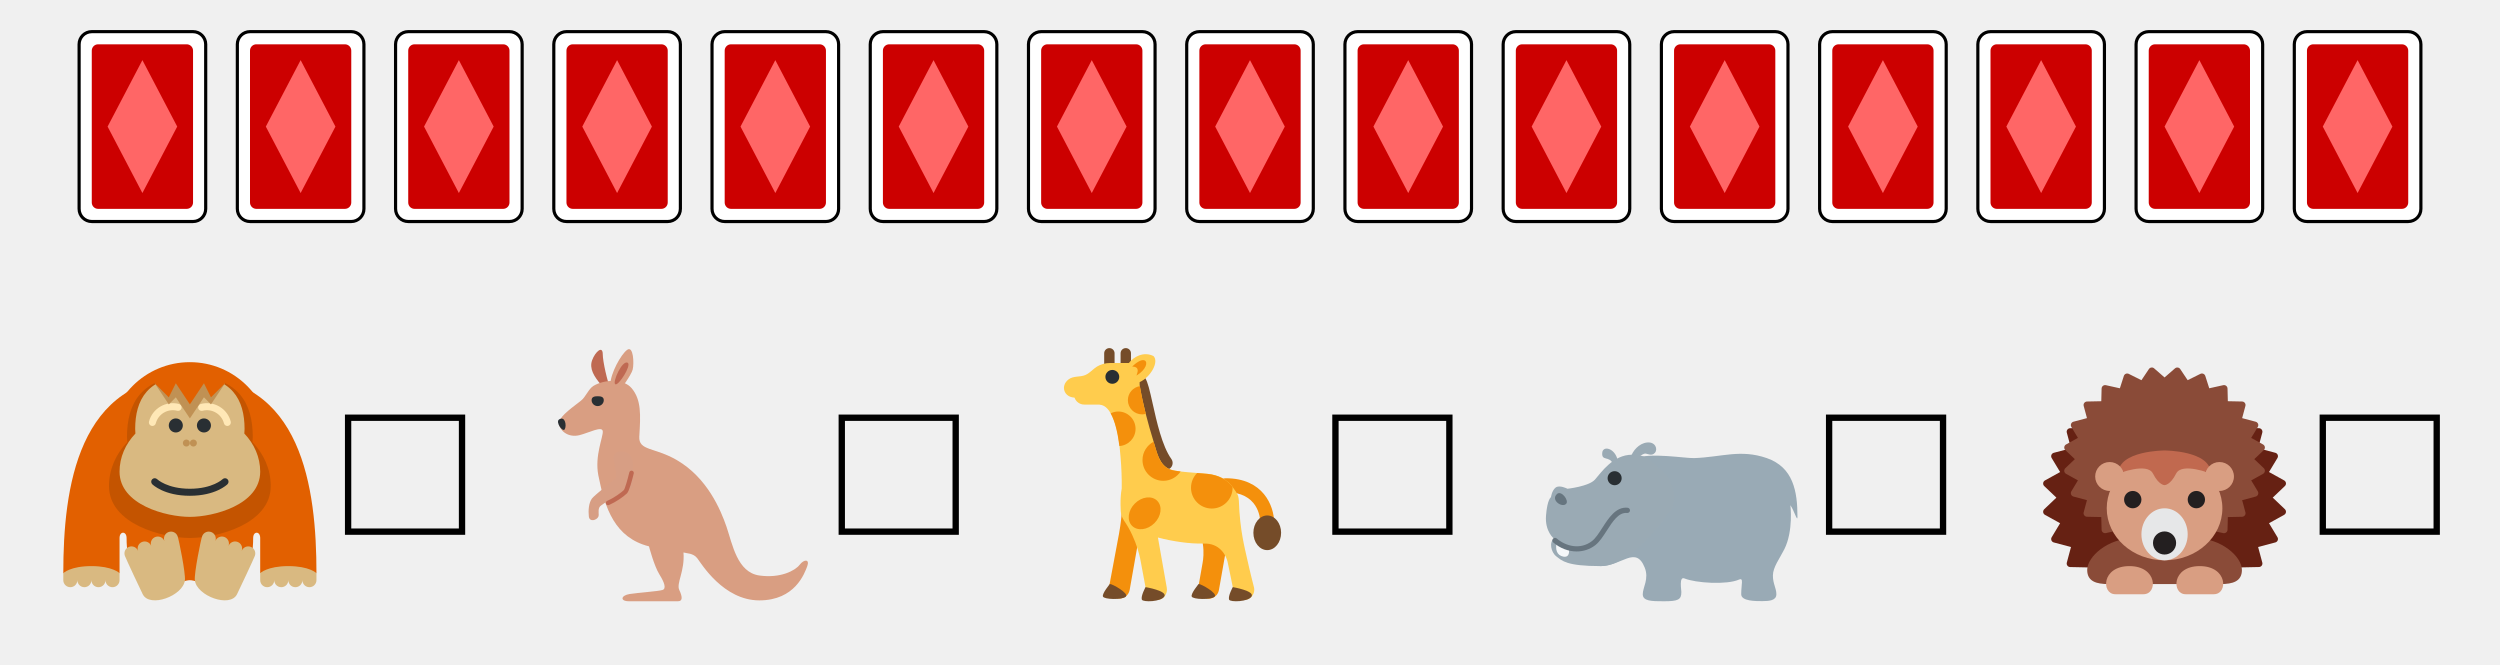
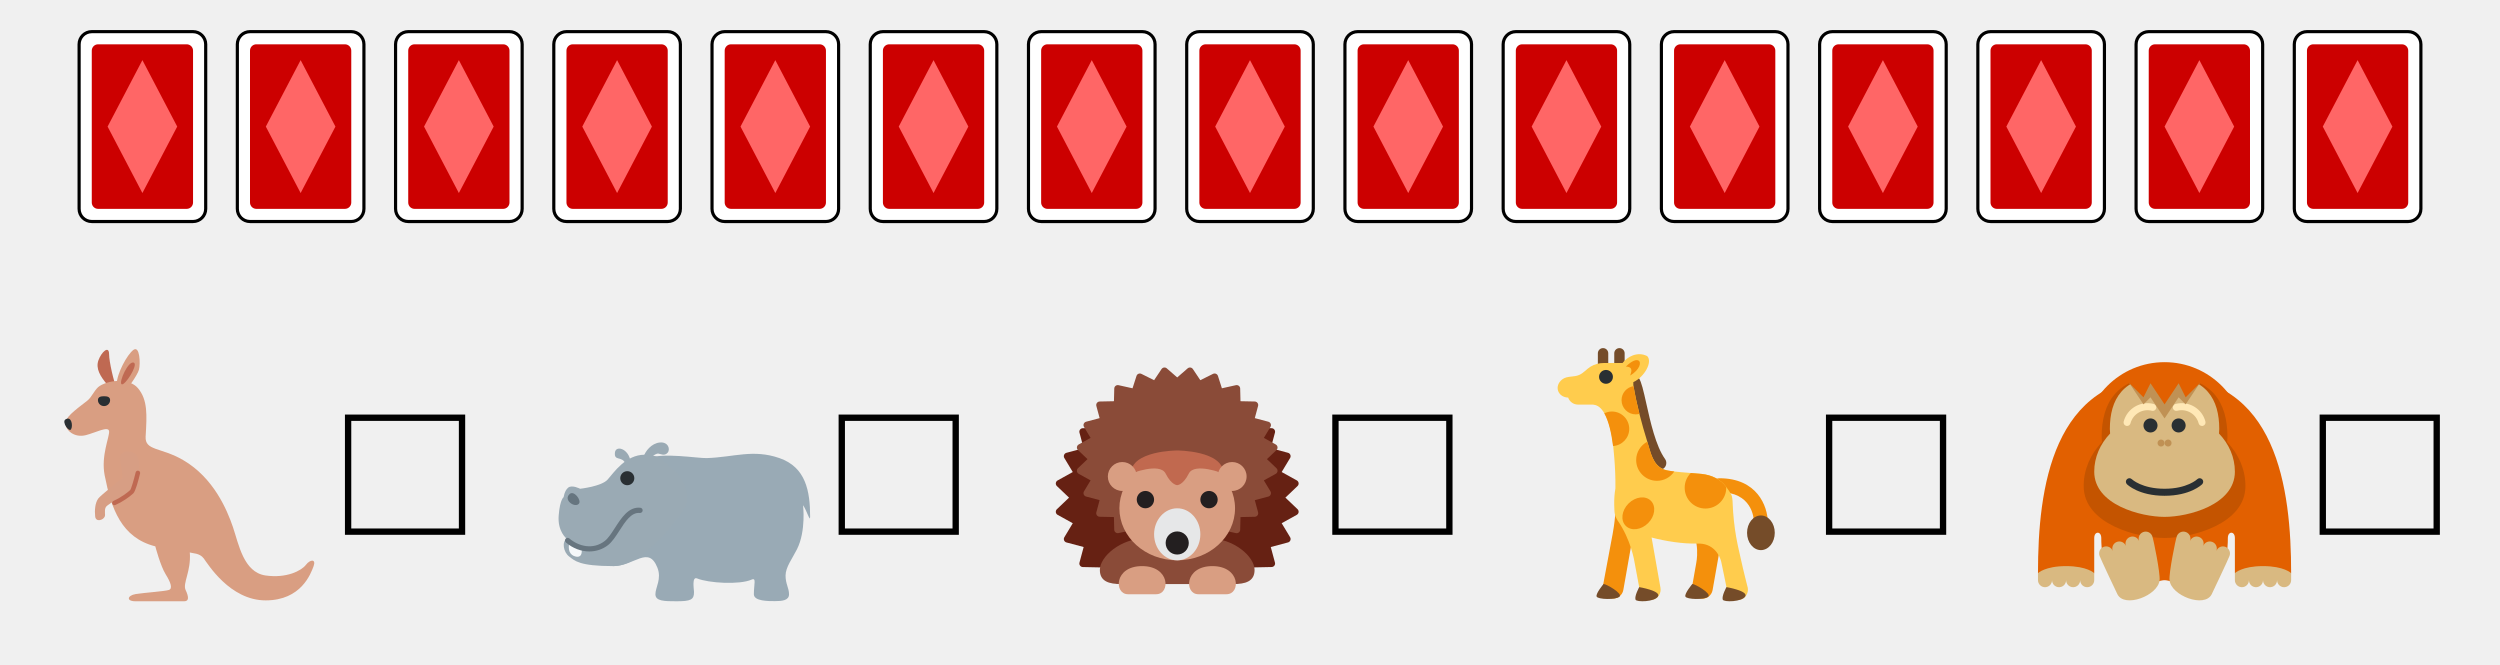
<svg xmlns="http://www.w3.org/2000/svg" width="790.0" height="210.0" viewBox="0 0 790.0 210.0">
  <defs>
</defs>
  <g>
    <g transform="translate(25.0, 10)">
      <rect x="0" y="0" width="40" height="60" rx="4" ry="4" fill="white" stroke="black" stroke-width="1" />
      <rect x="4" y="4" width="32" height="52" rx="2" ry="2" fill="#cc0000" stroke="none" />
      <path d="M20.0,9 L31,30.0 L20.0,51 L9,30.0 Z" fill="#ff6666" />
    </g>
    <g transform="translate(75.0, 10)">
      <rect x="0" y="0" width="40" height="60" rx="4" ry="4" fill="white" stroke="black" stroke-width="1" />
      <rect x="4" y="4" width="32" height="52" rx="2" ry="2" fill="#cc0000" stroke="none" />
      <path d="M20.0,9 L31,30.0 L20.0,51 L9,30.0 Z" fill="#ff6666" />
    </g>
    <g transform="translate(125.0, 10)">
      <rect x="0" y="0" width="40" height="60" rx="4" ry="4" fill="white" stroke="black" stroke-width="1" />
      <rect x="4" y="4" width="32" height="52" rx="2" ry="2" fill="#cc0000" stroke="none" />
      <path d="M20.0,9 L31,30.0 L20.0,51 L9,30.0 Z" fill="#ff6666" />
    </g>
    <g transform="translate(175.0, 10)">
      <rect x="0" y="0" width="40" height="60" rx="4" ry="4" fill="white" stroke="black" stroke-width="1" />
      <rect x="4" y="4" width="32" height="52" rx="2" ry="2" fill="#cc0000" stroke="none" />
      <path d="M20.0,9 L31,30.0 L20.0,51 L9,30.0 Z" fill="#ff6666" />
    </g>
    <g transform="translate(225.0, 10)">
      <rect x="0" y="0" width="40" height="60" rx="4" ry="4" fill="white" stroke="black" stroke-width="1" />
      <rect x="4" y="4" width="32" height="52" rx="2" ry="2" fill="#cc0000" stroke="none" />
      <path d="M20.0,9 L31,30.0 L20.0,51 L9,30.0 Z" fill="#ff6666" />
    </g>
    <g transform="translate(275.0, 10)">
      <rect x="0" y="0" width="40" height="60" rx="4" ry="4" fill="white" stroke="black" stroke-width="1" />
      <rect x="4" y="4" width="32" height="52" rx="2" ry="2" fill="#cc0000" stroke="none" />
      <path d="M20.0,9 L31,30.0 L20.0,51 L9,30.0 Z" fill="#ff6666" />
    </g>
    <g transform="translate(325.0, 10)">
      <rect x="0" y="0" width="40" height="60" rx="4" ry="4" fill="white" stroke="black" stroke-width="1" />
      <rect x="4" y="4" width="32" height="52" rx="2" ry="2" fill="#cc0000" stroke="none" />
      <path d="M20.0,9 L31,30.0 L20.0,51 L9,30.0 Z" fill="#ff6666" />
    </g>
    <g transform="translate(375.0, 10)">
      <rect x="0" y="0" width="40" height="60" rx="4" ry="4" fill="white" stroke="black" stroke-width="1" />
      <rect x="4" y="4" width="32" height="52" rx="2" ry="2" fill="#cc0000" stroke="none" />
      <path d="M20.0,9 L31,30.0 L20.0,51 L9,30.0 Z" fill="#ff6666" />
    </g>
    <g transform="translate(425.0, 10)">
      <rect x="0" y="0" width="40" height="60" rx="4" ry="4" fill="white" stroke="black" stroke-width="1" />
      <rect x="4" y="4" width="32" height="52" rx="2" ry="2" fill="#cc0000" stroke="none" />
      <path d="M20.0,9 L31,30.0 L20.0,51 L9,30.0 Z" fill="#ff6666" />
    </g>
    <g transform="translate(475.0, 10)">
      <rect x="0" y="0" width="40" height="60" rx="4" ry="4" fill="white" stroke="black" stroke-width="1" />
      <rect x="4" y="4" width="32" height="52" rx="2" ry="2" fill="#cc0000" stroke="none" />
      <path d="M20.0,9 L31,30.0 L20.0,51 L9,30.0 Z" fill="#ff6666" />
    </g>
    <g transform="translate(525.0, 10)">
      <rect x="0" y="0" width="40" height="60" rx="4" ry="4" fill="white" stroke="black" stroke-width="1" />
      <rect x="4" y="4" width="32" height="52" rx="2" ry="2" fill="#cc0000" stroke="none" />
      <path d="M20.0,9 L31,30.0 L20.0,51 L9,30.0 Z" fill="#ff6666" />
    </g>
    <g transform="translate(575.0, 10)">
      <rect x="0" y="0" width="40" height="60" rx="4" ry="4" fill="white" stroke="black" stroke-width="1" />
      <rect x="4" y="4" width="32" height="52" rx="2" ry="2" fill="#cc0000" stroke="none" />
      <path d="M20.0,9 L31,30.0 L20.0,51 L9,30.0 Z" fill="#ff6666" />
    </g>
    <g transform="translate(625.0, 10)">
      <rect x="0" y="0" width="40" height="60" rx="4" ry="4" fill="white" stroke="black" stroke-width="1" />
      <rect x="4" y="4" width="32" height="52" rx="2" ry="2" fill="#cc0000" stroke="none" />
      <path d="M20.0,9 L31,30.0 L20.0,51 L9,30.0 Z" fill="#ff6666" />
    </g>
    <g transform="translate(675.0, 10)">
      <rect x="0" y="0" width="40" height="60" rx="4" ry="4" fill="white" stroke="black" stroke-width="1" />
      <rect x="4" y="4" width="32" height="52" rx="2" ry="2" fill="#cc0000" stroke="none" />
      <path d="M20.0,9 L31,30.0 L20.0,51 L9,30.0 Z" fill="#ff6666" />
    </g>
    <g transform="translate(725.0, 10)">
      <rect x="0" y="0" width="40" height="60" rx="4" ry="4" fill="white" stroke="black" stroke-width="1" />
      <rect x="4" y="4" width="32" height="52" rx="2" ry="2" fill="#cc0000" stroke="none" />
      <path d="M20.0,9 L31,30.0 L20.0,51 L9,30.0 Z" fill="#ff6666" />
    </g>
    <g transform="translate(10.0, 100)">
      <g>
        <svg x="10.0" y="10.0" width="80" height="80" viewBox="0 0 36 36">
+           <path fill="#BF6952" d="M6.513.886c0 .984.649 3.926 1.153 5.047s-.505.35-1.442-.771-1.657-2.244-1.225-3.435S6.513-.446 6.513.886z" />
+           <path fill="#D99E82" d="M.314 10.699c-.004.961 1.22 2.097 2.883 1.682 1.333-.332 3.234-1.359 3.316-.561.082.798-1.179 3.471-.629 6.276.93 4.74 2.379 8.873 7.201 10.095 0 0 .723 2.775 1.479 3.986.694 1.111 1.029 2.022.45 2.215-.579.193-3.472.386-4.694.579C9.099 35.164 8.906 36 10.256 36H17.2c.707 0 .643-.643.193-1.607s.805-2.643.598-5.332c.414.14 1.395.067 1.974.838.579.772 3.729 5.976 8.809 5.976s6.43-3.826 6.815-4.855c.386-1.029-.45-1.029-1.093-.193s-2.761 1.931-5.722 1.508c-3.151-.45-3.822-4.465-4.658-6.909-.836-2.443-2.74-6.968-7.044-9.487-3.177-1.859-5.483-1.31-5.363-3.356.178-3.033.325-5.21-1.099-6.892-1.15-1.357-3.851-1.264-5.418-.319-.697.42-1.117 1.595-1.778 2.103C1.428 8.998.317 9.848.314 10.699z" />
+           <path fill="#D79E84" d="M6.042 22.625c-.259.531-.006 1.019-.158 1.355-.225.497-1.254.804-1.35-.032-.097-.836-.021-1.948.45-2.572.322-.427 3.279-2.797 3.408-2.893.129-.096-.354-2.893-.354-2.893s.096-1.125 1.447-.868c1.35.257 1.318 1.415 1.318 2.636s.225 2.443-.386 2.733-4.117 2.003-4.375 2.534z" />
+           <path fill="#292F33" d="M6.657 7.405c0 .465-.387.841-.865.841s-.865-.377-.865-.841.387-.561.865-.561.865.096.865.561z" />
+           <path fill="#D99E82" d="M9.973.255c.912-.665 1.009 1.963.793 2.804S8.891 6.073 8.891 6.073s-1.297.631-1.297-.911S9.108.886 9.973.255z" />
+           <path fill="#BF6952" d="M10.062 2.09c.58.346-1.307 3.303-1.766 3.055-.459-.247.988-3.519 1.766-3.055z" />
+           <path fill="#292F33" d="M.314 10.139c.869-.528 1.081.911.793 1.402-.289.49-1.37-1.052-.793-1.402z" />
+           <path fill="#BF6952" d="M7.274 22.34c-.125 0-.244-.073-.297-.195-.071-.164.004-.354.168-.426 1.066-.464 1.99-1.182 2.367-1.533.15-.182.523-1.447.777-2.511.042-.174.219-.278.39-.24.174.042.281.216.24.39-.223.931-.645 2.536-.966 2.835-.546.508-1.546 1.216-2.55 1.652-.042.019-.086.028-.129.028z" />
+         </svg>
+         <rect x="100.0" y="32.0" width="36.0" height="36.0" fill="none" stroke="black" stroke-width="2" />
+       </g>
+     </g>
+     <g transform="translate(166.0, 100)">
+       <g>
+         <svg x="10.0" y="10.0" width="80" height="80" viewBox="0 0 36 36">
+           <path fill="#99AAB5" d="M13 15.689c1.945-.886 7.032-.006 8.304-.048 3.861-.127 6.58-1.305 10.332 0C35.388 16.946 36 20.327 36 24c0 .816-.465-.9-1.008-1.662 0 0 .451 3.643-.854 6.253-.664 1.328-1.631 2.557-1.631 3.753-.001 1.197.493 1.78.493 2.656 0 .892-1 .98-2 .98-.926 0-3 .02-3-.98 0-1.423.385-2.394-.312-2.083-1.729.771-6.146.5-7.771-.167-.766-.314-.43 1.598-.428 1.932C19.499 35.795 19 36 17 36c-1.741 0-3-.012-3-1s.919-2.179.281-3.781C13 28 11 31 7.999 31 5.031 31 13 15.689 13 15.689z" />
+           <path fill="#9AAAB4" d="M3.29 20s3.045-.326 3.915-1.305c.87-.979 2.556-3.535 5.275-3.535s3.045 1.577 4.024 2.066c.978.49 2.91 3.653 1.496 5.774s-6 8-10 8c-4.84 0-5.485-.764-6.281-1.375-.792-.607-1.051-2.042-.344-2.531 0 0-1.312-1-1.131-3.287.185-2.331.707-2.61.707-2.61s.109-.924.653-1.359C2.148 19.402 3.29 20 3.29 20z" />
+           <path fill="#F5F8FA" d="M2.691 29.65c.629.132.992-.253.777-1.4-.657.047-1.663-.816-1.663-.816-.327 1.268.012 2.032.886 2.216z" />
+           <path fill="#67757F" d="M4.601 28.918c-1.148 0-2.333-.432-3.327-1.279-.157-.135-.176-.371-.042-.528.135-.157.372-.177.529-.042 1.306 1.115 3.371 1.657 5.039.354.497-.388.958-1.104 1.446-1.861.912-1.416 1.945-3.033 3.602-2.862.207.02.357.203.337.409-.02.205-.205.353-.409.337-1.212-.127-2.066 1.226-2.9 2.522-.523.812-1.017 1.58-1.614 2.047-.774.604-1.705.903-2.661.903z" />
+           <path fill="#66757F" d="M1.813 20.74c.611-.543 1.694.891 1.318 1.374-.535.687-2.308-.494-1.318-1.374z" />
+           <circle fill="#292F33" cx="10" cy="18.5" r="1" />
+           <path fill="#9AAAB4" d="M8.238 14.889c.095-1.09 1.794-.653 2.175.979s-.42 1.168-.653.598c-.489-1.197-1.631-.327-1.522-1.577zm4.062.598c.258-.84 1.142-1.958 2.338-2.066 1.196-.109 1.523.979 1.088 1.468-.435.489-.979.163-1.305.109s-1.088.489-1.414.979c-.326.489-.924.217-.707-.49z" />
+         </svg>
+         <rect x="100.0" y="32.0" width="36.0" height="36.0" fill="none" stroke="black" stroke-width="2" />
+       </g>
+     </g>
+     <g transform="translate(322.0, 100)">
+       <g>
+         <svg x="10.0" y="10.0" width="80" height="80" viewBox="0 0 36 36">
+           <path fill="#6D6E71" d="M28.688 20.312C28.688 26.217 23.904 31 18 31c-5.903 0-10.688-4.783-10.688-10.688 0-5.903 4.786-10.689 10.688-10.689 5.904.001 10.688 4.786 10.688 10.689z" />
+           <path fill="#662113" d="M26 33.5H10c-1.665 0-2.479-1.339-2.763-2.31l-2.664-.056c-.153-.003-.297-.077-.389-.2-.092-.122-.123-.281-.083-.43l.594-2.216-2.446-.651c-.152-.041-.276-.15-.335-.296s-.046-.311.035-.445l1.199-1.993-2.156-1.192c-.139-.077-.233-.216-.254-.374-.02-.157.036-.315.151-.426l1.729-1.647-1.729-1.646c-.115-.11-.171-.268-.151-.426.021-.158.115-.297.254-.374l2.156-1.194-1.2-1.994c-.081-.135-.094-.3-.035-.445.059-.146.183-.255.335-.296l2.446-.65-.594-2.218c-.04-.148-.009-.307.083-.43s.236-.196.39-.2l2.575-.053.058-2.302c.004-.149.074-.289.192-.381.118-.092.271-.127.416-.094l2.521.561.717-2.234c.045-.139.148-.251.282-.308.136-.056.288-.051.417.014l2.284 1.139 1.341-2.009c.08-.119.208-.199.35-.218.145-.019.287.024.394.119L18 7.258l1.88-1.636c.109-.094.251-.137.395-.118.143.019.269.099.35.218l1.34 2.009 2.286-1.139c.13-.065.283-.069.417-.014.135.057.237.169.282.308l.716 2.234 2.521-.561c.146-.032.298.002.416.094s.188.232.192.381l.058 2.302 2.574.053c.153.003.297.077.389.2.093.123.123.282.083.43l-.595 2.217 2.449.65c.152.04.276.15.336.296.059.146.046.311-.035.445l-1.201 1.994 2.155 1.194c.14.077.233.216.254.374s-.036.316-.151.426l-1.729 1.646 1.729 1.647c.115.11.172.269.151.426-.021.158-.114.297-.254.374L32.854 24.9l1.2 1.993c.081.135.094.3.035.445-.06.146-.184.255-.335.296l-2.45.651.595 2.216c.04.148.01.307-.082.43-.093.123-.236.197-.39.2l-2.663.056c-.285.974-1.099 2.313-2.764 2.313z" />
+           <path fill="#8A4B38" d="M16.188 28.824c-.022 0-.044-.001-.066-.004-.143-.019-.27-.099-.35-.219l-1.058-1.585-1.805.899c-.131.064-.283.07-.418.014-.134-.057-.237-.169-.282-.309l-.564-1.757-1.99.442c-.148.031-.299-.003-.417-.095s-.188-.231-.192-.381l-.045-1.804-2.029-.043c-.153-.003-.297-.077-.389-.2-.092-.122-.123-.281-.083-.43l.464-1.732-1.92-.51c-.152-.041-.276-.15-.335-.296s-.046-.311.035-.445l.937-1.557-1.688-.934c-.14-.077-.234-.216-.254-.374-.02-.158.036-.316.151-.426l1.352-1.289-1.352-1.287c-.115-.11-.171-.268-.151-.426.021-.158.115-.297.254-.374l1.689-.935-.937-1.558c-.081-.135-.094-.3-.035-.445.059-.146.183-.255.335-.296l1.922-.511-.466-1.732c-.04-.148-.009-.307.083-.43s.236-.196.39-.2l2.029-.042.045-1.805c.004-.149.074-.289.192-.381.117-.092.27-.127.416-.094l1.99.442.564-1.756c.045-.139.148-.251.282-.308.136-.055.287-.051.418.014l1.805.899 1.058-1.584c.08-.119.207-.199.35-.218.144-.021.287.024.395.119L18 4.172l1.484-1.291c.109-.095.253-.138.395-.119.143.019.269.099.35.218l1.057 1.583 1.807-.9c.13-.064.283-.069.417-.013.135.057.237.169.282.308l.562 1.756 1.991-.442c.146-.033.3.002.416.094.118.092.188.232.192.382l.045 1.804 2.028.042c.153.003.297.077.389.2.093.123.123.282.083.43l-.465 1.734 1.924.511c.152.041.276.15.336.296.059.146.046.311-.035.445l-.938 1.558 1.689.935c.14.077.233.216.254.374.021.158-.036.316-.151.426l-1.353 1.287 1.353 1.289c.115.11.172.268.151.426-.021.158-.115.296-.254.374l-1.688.934.938 1.557c.081.135.094.3.035.445-.06.145-.184.255-.335.296l-1.925.512.465 1.732c.04.148.01.307-.082.43-.093.123-.236.197-.39.2l-2.028.043-.045 1.804c-.004.149-.074.289-.192.381-.117.092-.271.126-.416.095l-1.991-.442-.562 1.757c-.045.139-.147.252-.282.309-.134.058-.284.053-.417-.014l-1.806-.899-1.058 1.585c-.08.12-.207.199-.35.219-.142.018-.286-.024-.395-.119L18 27.407l-1.483 1.294c-.092.08-.209.123-.329.123z" />
+           <path fill="#8A4B38" d="M13.5 27.052h9c3.521 0 6.5 2.575 6.5 4.5 0 1.65-1.35 2-3 2H10c-1.65 0-3-.35-3-2 0-1.925 2.99-4.5 6.5-4.5z" />
+           <path fill="#D99E82" d="M26.222 22.779c0 4.088-3.68 7.398-8.222 7.398s-8.222-3.31-8.222-7.398c0-4.087 3.68-7.4 8.222-7.4s8.222 3.313 8.222 7.4z" />
+           <path fill="#E6E7E8" d="M21.289 26.479c0 2.043-1.473 3.699-3.289 3.699s-3.289-1.656-3.289-3.699S16.183 22.78 18 22.78s3.289 1.655 3.289 3.699z" />
+           <path fill="#231F20" d="M19.645 27.711c0 .908-.736 1.645-1.645 1.645s-1.645-.736-1.645-1.645c0-.908.736-1.642 1.645-1.642s1.645.734 1.645 1.642zm-4.934-6.166c0 .682-.552 1.234-1.233 1.234s-1.233-.553-1.233-1.234c0-.68.552-1.232 1.233-1.232.681-.001 1.233.552 1.233 1.232zm9.044 0c0 .682-.552 1.234-1.232 1.234-.682 0-1.233-.553-1.233-1.234 0-.68.552-1.232 1.233-1.232.68-.001 1.232.552 1.232 1.232z" />
+           <path fill="#C1694F" d="M11.422 17.846s4.111-1.644 4.933 0C17.178 19.49 18 19.49 18 19.49v-4.934c0 .001-6.578.001-6.578 3.29zm13.155 0s-4.11-1.644-4.933 0C18.822 19.49 18 19.49 18 19.49v-4.934c0 .001 6.577.001 6.577 3.29z" />
+           <path fill="#D99E82" d="M12.245 18.256c0 1.136-.92 2.056-2.055 2.056-1.136 0-2.056-.92-2.056-2.056 0-1.135.92-2.055 2.056-2.055 1.135 0 2.055.92 2.055 2.055zm15.621 0c0 1.136-.92 2.056-2.056 2.056-1.135 0-2.056-.92-2.056-2.056 0-1.135.921-2.055 2.056-2.055 1.136 0 2.056.92 2.056 2.055zM11 35c-2 0-2-4 2-4s4.062 4 2 4h-4zm10 0c-2 0-2-4 2-4s4.062 4 2 4h-4z" />
+         </svg>
+         <rect x="100.0" y="32.0" width="36.0" height="36.0" fill="none" stroke="black" stroke-width="2" />
+       </g>
+     </g>
+     <g transform="translate(478.0, 100)">
+       <g>
+         <svg x="10.0" y="10.0" width="80" height="80" viewBox="0 0 36 36">
+           <path d="M22.217 35.615h-.002c-.804-.142-1.34-.908-1.198-1.712l.59-3.344s.68-3.165-1.076-5.449c1.259-1.171 5.024.085 5.024.085l-1.626 9.221c-.142.804-.908 1.34-1.712 1.199zm-12.692-.021h-.002c-.804-.142-1.34-.908-1.198-1.712l1.312-7.025s.503-2.419.503-4.439c1.142-.439 2.723 2.757 2.723 2.757l-1.626 9.221c-.143.803-.909 1.339-1.712 1.198zm21.277-9.823c-.537 0-.977-.431-.985-.969-.012-.723-.304-4.326-4.925-4.326-.545 0-.985-.441-.985-.985s.441-.985.985-.985c5.363 0 6.858 3.938 6.896 6.264.009.545-.425.993-.969 1.002l-.017-.001z" fill="#F4900C" />
+           <g fill="#754C29">
+             <path d="M15.226 17.252l-3.46-11.98 1.687-1.02c.369.61.628 1.722 1.054 3.633.569 2.558 1.349 6.06 2.657 7.876.318.442.218 1.058-.224 1.376-.175.126-1.714.115-1.714.115zM7.615 2.71V.739c0-.408.331-.739.739-.739s.739.331.739.739V2.71H7.615zm2.332 0V.739c0-.408.331-.739.739-.739s.739.331.739.739V2.71H9.947z" />
+             <ellipse cx="30.802" cy="26.263" rx="1.971" ry="2.464" />
+           </g>
+           <path fill="#FFCC4D" d="M28.935 34.094s-.647-2.515-.998-4.154c-.332-1.549-1.025-3.981-1.171-8.225-.01-.145-.039-.512-.138-.779-.122-.33-.567-.933-.766-1.203-.777-1.052-2.012-1.691-3.526-1.847-1.283-.132-2.573-.185-3.854-.339-.59-.071-1.1-.156-1.422-.272-1.636-.589-1.962-2.502-2.414-3.965-.8-2.59-1.508-5.225-1.961-7.9l-.036.009.036-.009-.027-.165V4.84c1.567-.714 2.79-2.888 1.971-3.706-1.416-.708-2.827.11-3.513.992-.02-.001-.039-.006-.059-.006H8.459c-.655 0-1.304.16-1.872.51-.584.359-.986.907-1.633 1.19-.786.344-1.721.093-2.417.64-1.189.933-.625 2.525.854 2.578.201.577.745.993 1.39.993h2.106c.055.011.108.021.173.029.604.071 1.088.525 1.477 1.215 1.047 1.856 1.244 4.244 1.415 6.324.119 1.448.177 2.906.158 4.36-.293 1.566-.12 3.377-.12 3.377.044.419.186.777.394 1.095l-.01.011c1.99 2.81 2.449 5.97 2.449 5.97l.784 4.193c.142.804.908 1.341 1.713 1.199.804-.142 1.341-.908 1.199-1.712l-1.262-7.159c1.977.534 4.609.932 6.449.852 0 .006-.003.014-.002.02 2.371-.146 3.26 1.73 3.454 2.576.194.846.868 4.228.868 4.228.142.804.909 1.341 1.712 1.199.802-.143 1.339-.91 1.197-1.714z" />
+           <path fill="#F4900C" d="M11.975 22.1c-.985.985-1.16 2.408-.391 3.178.77.77 2.193.595 3.178-.391s1.16-2.408.391-3.178c-.77-.77-2.193-.595-3.178.391zm1.088-6.185c0 1.633 1.324 2.956 2.956 2.956 1.029 0 1.933-.526 2.462-1.323-.59-.071-1.1-.156-1.422-.272-1.564-.563-1.872-2.237-2.253-3.441-.057-.179-.108-.349-.162-.523-.935.496-1.581 1.469-1.581 2.603zm-.986-4.434c0-1.361-1.103-2.464-2.464-2.464-.388 0-.75.098-1.077.257.635 1.126 1.015 2.885 1.242 4.653 1.282-.086 2.299-1.142 2.299-2.446zm-1.093-4.079c0 1.118.906 2.023 2.023 2.023.182 0 .355-.032.523-.077-.449-1.787-.709-3.122-.847-3.937-.961.156-1.699.985-1.699 1.991zm8.977 12.456c0 1.633 1.324 2.956 2.956 2.956 1.633 0 2.956-1.324 2.956-2.956 0-.043-.011-.082-.013-.124-.777-1.052-2.012-1.691-3.526-1.847-.457-.047-.972-.088-1.499-.128-.538.536-.874 1.277-.874 2.099zM11.598 2.613c.505-.483 1.317-1.089 1.778-.856.461.233.258 1.273-1.166 2.151.113-.439.551-1.215-.612-1.295z" />
+           <circle fill="#292F33" cx="8.772" cy="4.09" r=".985" />
+           <path d="M21.047 33.545s-1.142 1.351-.985 1.781 2.741.491 3.249.022-1.951-1.842-2.264-1.803zm-12.623 0s-1.142 1.351-.985 1.781c.156.43 2.741.491 3.249.022s-1.951-1.842-2.264-1.803zm4.547 2.22c.136.391 2.766.329 3.205-.461.439-.79-2.678-1.317-2.678-1.317s-.703 1.273-.527 1.778zm12.404 0c.136.391 2.766.329 3.205-.461.439-.79-2.678-1.317-2.678-1.317s-.703 1.273-.527 1.778z" fill="#754C29" />
+         </svg>
+         <rect x="100.0" y="32.0" width="36.0" height="36.0" fill="none" stroke="black" stroke-width="2" />
+       </g>
+     </g>
+     <g transform="translate(634.0, 100)">
+       <g>
+         <svg x="10.0" y="10.0" width="80" height="80" viewBox="0 0 36 36">
          <path fill="#E26000" d="M36 32c0-12-2-28-18-28S0 20 0 32h8v-5c0-1 1-1 1 0 0 7 4 6 4 6l2 2 1-1c0-.552 1.448-1 2-1s2 .448 2 1l1 1 2-2s4 1 4-6c0-1 1-1 1 0v5h8z" />
          <circle fill="#E26000" cx="18" cy="13.5" r="11.5" />
          <path fill="#D9B981" d="M32 31c-3 0-4 1-4 1v1c0 .552.448 1 1 1s1-.448 1-1c0 .552.448 1 1 1s1-.448 1-1c0 .552.448 1 1 1s1-.448 1-1c0 .552.448 1 1 1s1-.448 1-1v-1s-1-1-4-1zM4 31c-3 0-4 1-4 1v1c0 .552.448 1 1 1s1-.448 1-1c0 .552.448 1 1 1s1-.448 1-1c0 .552.448 1 1 1s1-.448 1-1c0 .552.448 1 1 1s1-.448 1-1v-1s-1-1-4-1z" />
          <path fill="#C45400" d="M6.5 19.607C6.5 25.051 14.167 27 18 27s11.5-1.949 11.5-7.393c0-2.366-.974-4.536-2.595-6.235.023-.244.04-.491.04-.747C26.944 7.862 24.9 4 18 4s-8.944 3.862-8.944 8.625c0 .256.017.503.04.747C7.474 15.071 6.5 17.241 6.5 19.607z" />
          <path fill="#D9B981" d="M8 17.571C8 22.305 14.667 24 18 24s10-1.695 10-6.429c0-2.057-.847-3.944-2.257-5.422.02-.212.035-.427.035-.65C25.778 7.358 24 4 18 4s-7.778 3.358-7.778 7.5c0 .223.015.438.035.65C8.847 13.627 8 15.514 8 17.571z" />
          <circle fill="#292F33" cx="16" cy="11" r="1" />
          <circle fill="#292F33" cx="20" cy="11" r="1" />
          <path fill="#FFE8B6" d="M12.67 11.073c-.042 0-.084-.005-.127-.016-.267-.07-.427-.343-.357-.61.488-1.867 2.405-2.988 4.271-2.503.267.07.427.343.357.61-.07.267-.343.424-.61.357-1.332-.347-2.702.455-3.05 1.788-.059.225-.262.374-.484.374zm10.66 0c-.223 0-.425-.149-.483-.374-.169-.646-.579-1.188-1.155-1.525-.576-.339-1.249-.432-1.896-.262-.269.069-.54-.091-.609-.357-.07-.268.09-.541.357-.61.901-.236 1.846-.106 2.653.367.807.473 1.381 1.231 1.616 2.136.07.267-.09.54-.357.61-.042.009-.085.015-.126.015z" />
          <path fill="#C09154" d="M13 5l2 3 1-1 2 3 2-3 1 1 2-3s-2-1-5-1-5 1-5 1z" />
          <path fill="#E26000" d="M13 5l2 2 1-2 2 3 2-3 1 2 2-2s-2-2-5-2-5 2-5 2z" />
          <circle fill="#C09154" cx="17.5" cy="13.5" r=".5" />
          <circle fill="#C09154" cx="18.5" cy="13.5" r=".5" />
          <path fill="#292F33" d="M18 21c-3.665 0-5.286-1.579-5.354-1.646-.195-.195-.195-.512 0-.707.195-.194.51-.195.705-.002C13.365 18.658 14.783 20 18 20c3.218 0 4.635-1.342 4.648-1.356.197-.191.514-.189.706.006.193.195.193.509-.001.703C23.286 19.421 21.665 21 18 21z" />
          <path fill="#D9B981" d="M17.295 33c-.235 2.224-5 4-6 2-.247-.494-2.341-4.936-2.535-5.453-.194-.517.068-1.094.586-1.287s1.094.068 1.287.586c-.194-.517.068-1.094.586-1.287.517-.194 1.094.068 1.287.586-.194-.517.068-1.094.586-1.287.517-.194 1.094.068 1.287.586-.194-.517.068-1.094.586-1.287s1.094.068 1.287.586c.193.514 1.148 5.263 1.043 6.257zm1.41 0c.235 2.224 5 4 6 2 .247-.494 2.341-4.936 2.535-5.453.194-.517-.068-1.094-.586-1.287s-1.094.068-1.287.586c.194-.517-.068-1.094-.586-1.287-.517-.194-1.094.068-1.287.586.194-.517-.068-1.094-.586-1.287-.517-.194-1.094.068-1.287.586.194-.517-.068-1.094-.586-1.287s-1.094.068-1.287.586c-.193.514-1.148 5.263-1.043 6.257z" />
        </svg>
        <rect x="100.0" y="32.0" width="36.0" height="36.0" fill="none" stroke="black" stroke-width="2" />
      </g>
    </g>
-     <g transform="translate(166.0, 100)">
-       <g>
-         <svg x="10.0" y="10.0" width="80" height="80" viewBox="0 0 36 36">
-           <path fill="#BF6952" d="M6.513.886c0 .984.649 3.926 1.153 5.047s-.505.35-1.442-.771-1.657-2.244-1.225-3.435S6.513-.446 6.513.886z" />
-           <path fill="#D99E82" d="M.314 10.699c-.004.961 1.22 2.097 2.883 1.682 1.333-.332 3.234-1.359 3.316-.561.082.798-1.179 3.471-.629 6.276.93 4.74 2.379 8.873 7.201 10.095 0 0 .723 2.775 1.479 3.986.694 1.111 1.029 2.022.45 2.215-.579.193-3.472.386-4.694.579C9.099 35.164 8.906 36 10.256 36H17.2c.707 0 .643-.643.193-1.607s.805-2.643.598-5.332c.414.14 1.395.067 1.974.838.579.772 3.729 5.976 8.809 5.976s6.43-3.826 6.815-4.855c.386-1.029-.45-1.029-1.093-.193s-2.761 1.931-5.722 1.508c-3.151-.45-3.822-4.465-4.658-6.909-.836-2.443-2.74-6.968-7.044-9.487-3.177-1.859-5.483-1.31-5.363-3.356.178-3.033.325-5.21-1.099-6.892-1.15-1.357-3.851-1.264-5.418-.319-.697.42-1.117 1.595-1.778 2.103C1.428 8.998.317 9.848.314 10.699z" />
-           <path fill="#D79E84" d="M6.042 22.625c-.259.531-.006 1.019-.158 1.355-.225.497-1.254.804-1.35-.032-.097-.836-.021-1.948.45-2.572.322-.427 3.279-2.797 3.408-2.893.129-.096-.354-2.893-.354-2.893s.096-1.125 1.447-.868c1.35.257 1.318 1.415 1.318 2.636s.225 2.443-.386 2.733-4.117 2.003-4.375 2.534z" />
-           <path fill="#292F33" d="M6.657 7.405c0 .465-.387.841-.865.841s-.865-.377-.865-.841.387-.561.865-.561.865.096.865.561z" />
-           <path fill="#D99E82" d="M9.973.255c.912-.665 1.009 1.963.793 2.804S8.891 6.073 8.891 6.073s-1.297.631-1.297-.911S9.108.886 9.973.255z" />
-           <path fill="#BF6952" d="M10.062 2.09c.58.346-1.307 3.303-1.766 3.055-.459-.247.988-3.519 1.766-3.055z" />
-           <path fill="#292F33" d="M.314 10.139c.869-.528 1.081.911.793 1.402-.289.49-1.37-1.052-.793-1.402z" />
-           <path fill="#BF6952" d="M7.274 22.34c-.125 0-.244-.073-.297-.195-.071-.164.004-.354.168-.426 1.066-.464 1.99-1.182 2.367-1.533.15-.182.523-1.447.777-2.511.042-.174.219-.278.39-.24.174.042.281.216.24.39-.223.931-.645 2.536-.966 2.835-.546.508-1.546 1.216-2.55 1.652-.042.019-.086.028-.129.028z" />
-         </svg>
-         <rect x="100.0" y="32.0" width="36.0" height="36.0" fill="none" stroke="black" stroke-width="2" />
-       </g>
-     </g>
-     <g transform="translate(322.0, 100)">
-       <g>
-         <svg x="10.0" y="10.0" width="80" height="80" viewBox="0 0 36 36">
-           <path d="M22.217 35.615h-.002c-.804-.142-1.34-.908-1.198-1.712l.59-3.344s.68-3.165-1.076-5.449c1.259-1.171 5.024.085 5.024.085l-1.626 9.221c-.142.804-.908 1.34-1.712 1.199zm-12.692-.021h-.002c-.804-.142-1.34-.908-1.198-1.712l1.312-7.025s.503-2.419.503-4.439c1.142-.439 2.723 2.757 2.723 2.757l-1.626 9.221c-.143.803-.909 1.339-1.712 1.198zm21.277-9.823c-.537 0-.977-.431-.985-.969-.012-.723-.304-4.326-4.925-4.326-.545 0-.985-.441-.985-.985s.441-.985.985-.985c5.363 0 6.858 3.938 6.896 6.264.009.545-.425.993-.969 1.002l-.017-.001z" fill="#F4900C" />
-           <g fill="#754C29">
-             <path d="M15.226 17.252l-3.46-11.98 1.687-1.02c.369.61.628 1.722 1.054 3.633.569 2.558 1.349 6.06 2.657 7.876.318.442.218 1.058-.224 1.376-.175.126-1.714.115-1.714.115zM7.615 2.71V.739c0-.408.331-.739.739-.739s.739.331.739.739V2.71H7.615zm2.332 0V.739c0-.408.331-.739.739-.739s.739.331.739.739V2.71H9.947z" />
-             <ellipse cx="30.802" cy="26.263" rx="1.971" ry="2.464" />
-           </g>
-           <path fill="#FFCC4D" d="M28.935 34.094s-.647-2.515-.998-4.154c-.332-1.549-1.025-3.981-1.171-8.225-.01-.145-.039-.512-.138-.779-.122-.33-.567-.933-.766-1.203-.777-1.052-2.012-1.691-3.526-1.847-1.283-.132-2.573-.185-3.854-.339-.59-.071-1.1-.156-1.422-.272-1.636-.589-1.962-2.502-2.414-3.965-.8-2.59-1.508-5.225-1.961-7.9l-.036.009.036-.009-.027-.165V4.84c1.567-.714 2.79-2.888 1.971-3.706-1.416-.708-2.827.11-3.513.992-.02-.001-.039-.006-.059-.006H8.459c-.655 0-1.304.16-1.872.51-.584.359-.986.907-1.633 1.19-.786.344-1.721.093-2.417.64-1.189.933-.625 2.525.854 2.578.201.577.745.993 1.39.993h2.106c.055.011.108.021.173.029.604.071 1.088.525 1.477 1.215 1.047 1.856 1.244 4.244 1.415 6.324.119 1.448.177 2.906.158 4.36-.293 1.566-.12 3.377-.12 3.377.044.419.186.777.394 1.095l-.01.011c1.99 2.81 2.449 5.97 2.449 5.97l.784 4.193c.142.804.908 1.341 1.713 1.199.804-.142 1.341-.908 1.199-1.712l-1.262-7.159c1.977.534 4.609.932 6.449.852 0 .006-.003.014-.002.02 2.371-.146 3.26 1.73 3.454 2.576.194.846.868 4.228.868 4.228.142.804.909 1.341 1.712 1.199.802-.143 1.339-.91 1.197-1.714z" />
-           <path fill="#F4900C" d="M11.975 22.1c-.985.985-1.16 2.408-.391 3.178.77.77 2.193.595 3.178-.391s1.16-2.408.391-3.178c-.77-.77-2.193-.595-3.178.391zm1.088-6.185c0 1.633 1.324 2.956 2.956 2.956 1.029 0 1.933-.526 2.462-1.323-.59-.071-1.1-.156-1.422-.272-1.564-.563-1.872-2.237-2.253-3.441-.057-.179-.108-.349-.162-.523-.935.496-1.581 1.469-1.581 2.603zm-.986-4.434c0-1.361-1.103-2.464-2.464-2.464-.388 0-.75.098-1.077.257.635 1.126 1.015 2.885 1.242 4.653 1.282-.086 2.299-1.142 2.299-2.446zm-1.093-4.079c0 1.118.906 2.023 2.023 2.023.182 0 .355-.032.523-.077-.449-1.787-.709-3.122-.847-3.937-.961.156-1.699.985-1.699 1.991zm8.977 12.456c0 1.633 1.324 2.956 2.956 2.956 1.633 0 2.956-1.324 2.956-2.956 0-.043-.011-.082-.013-.124-.777-1.052-2.012-1.691-3.526-1.847-.457-.047-.972-.088-1.499-.128-.538.536-.874 1.277-.874 2.099zM11.598 2.613c.505-.483 1.317-1.089 1.778-.856.461.233.258 1.273-1.166 2.151.113-.439.551-1.215-.612-1.295z" />
-           <circle fill="#292F33" cx="8.772" cy="4.09" r=".985" />
-           <path d="M21.047 33.545s-1.142 1.351-.985 1.781 2.741.491 3.249.022-1.951-1.842-2.264-1.803zm-12.623 0s-1.142 1.351-.985 1.781c.156.43 2.741.491 3.249.022s-1.951-1.842-2.264-1.803zm4.547 2.22c.136.391 2.766.329 3.205-.461.439-.79-2.678-1.317-2.678-1.317s-.703 1.273-.527 1.778zm12.404 0c.136.391 2.766.329 3.205-.461.439-.79-2.678-1.317-2.678-1.317s-.703 1.273-.527 1.778z" fill="#754C29" />
-         </svg>
-         <rect x="100.0" y="32.0" width="36.0" height="36.0" fill="none" stroke="black" stroke-width="2" />
-       </g>
-     </g>
-     <g transform="translate(478.0, 100)">
-       <g>
-         <svg x="10.0" y="10.0" width="80" height="80" viewBox="0 0 36 36">
-           <path fill="#99AAB5" d="M13 15.689c1.945-.886 7.032-.006 8.304-.048 3.861-.127 6.58-1.305 10.332 0C35.388 16.946 36 20.327 36 24c0 .816-.465-.9-1.008-1.662 0 0 .451 3.643-.854 6.253-.664 1.328-1.631 2.557-1.631 3.753-.001 1.197.493 1.78.493 2.656 0 .892-1 .98-2 .98-.926 0-3 .02-3-.98 0-1.423.385-2.394-.312-2.083-1.729.771-6.146.5-7.771-.167-.766-.314-.43 1.598-.428 1.932C19.499 35.795 19 36 17 36c-1.741 0-3-.012-3-1s.919-2.179.281-3.781C13 28 11 31 7.999 31 5.031 31 13 15.689 13 15.689z" />
-           <path fill="#9AAAB4" d="M3.29 20s3.045-.326 3.915-1.305c.87-.979 2.556-3.535 5.275-3.535s3.045 1.577 4.024 2.066c.978.49 2.91 3.653 1.496 5.774s-6 8-10 8c-4.84 0-5.485-.764-6.281-1.375-.792-.607-1.051-2.042-.344-2.531 0 0-1.312-1-1.131-3.287.185-2.331.707-2.61.707-2.61s.109-.924.653-1.359C2.148 19.402 3.29 20 3.29 20z" />
-           <path fill="#F5F8FA" d="M2.691 29.65c.629.132.992-.253.777-1.4-.657.047-1.663-.816-1.663-.816-.327 1.268.012 2.032.886 2.216z" />
-           <path fill="#67757F" d="M4.601 28.918c-1.148 0-2.333-.432-3.327-1.279-.157-.135-.176-.371-.042-.528.135-.157.372-.177.529-.042 1.306 1.115 3.371 1.657 5.039.354.497-.388.958-1.104 1.446-1.861.912-1.416 1.945-3.033 3.602-2.862.207.02.357.203.337.409-.02.205-.205.353-.409.337-1.212-.127-2.066 1.226-2.9 2.522-.523.812-1.017 1.58-1.614 2.047-.774.604-1.705.903-2.661.903z" />
-           <path fill="#66757F" d="M1.813 20.74c.611-.543 1.694.891 1.318 1.374-.535.687-2.308-.494-1.318-1.374z" />
-           <circle fill="#292F33" cx="10" cy="18.5" r="1" />
-           <path fill="#9AAAB4" d="M8.238 14.889c.095-1.09 1.794-.653 2.175.979s-.42 1.168-.653.598c-.489-1.197-1.631-.327-1.522-1.577zm4.062.598c.258-.84 1.142-1.958 2.338-2.066 1.196-.109 1.523.979 1.088 1.468-.435.489-.979.163-1.305.109s-1.088.489-1.414.979c-.326.489-.924.217-.707-.49z" />
-         </svg>
-         <rect x="100.0" y="32.0" width="36.0" height="36.0" fill="none" stroke="black" stroke-width="2" />
-       </g>
-     </g>
-     <g transform="translate(634.0, 100)">
-       <g>
-         <svg x="10.0" y="10.0" width="80" height="80" viewBox="0 0 36 36">
-           <path fill="#6D6E71" d="M28.688 20.312C28.688 26.217 23.904 31 18 31c-5.903 0-10.688-4.783-10.688-10.688 0-5.903 4.786-10.689 10.688-10.689 5.904.001 10.688 4.786 10.688 10.689z" />
-           <path fill="#662113" d="M26 33.5H10c-1.665 0-2.479-1.339-2.763-2.31l-2.664-.056c-.153-.003-.297-.077-.389-.2-.092-.122-.123-.281-.083-.43l.594-2.216-2.446-.651c-.152-.041-.276-.15-.335-.296s-.046-.311.035-.445l1.199-1.993-2.156-1.192c-.139-.077-.233-.216-.254-.374-.02-.157.036-.315.151-.426l1.729-1.647-1.729-1.646c-.115-.11-.171-.268-.151-.426.021-.158.115-.297.254-.374l2.156-1.194-1.2-1.994c-.081-.135-.094-.3-.035-.445.059-.146.183-.255.335-.296l2.446-.65-.594-2.218c-.04-.148-.009-.307.083-.43s.236-.196.39-.2l2.575-.053.058-2.302c.004-.149.074-.289.192-.381.118-.092.271-.127.416-.094l2.521.561.717-2.234c.045-.139.148-.251.282-.308.136-.056.288-.051.417.014l2.284 1.139 1.341-2.009c.08-.119.208-.199.35-.218.145-.019.287.024.394.119L18 7.258l1.88-1.636c.109-.094.251-.137.395-.118.143.019.269.099.35.218l1.34 2.009 2.286-1.139c.13-.065.283-.069.417-.014.135.057.237.169.282.308l.716 2.234 2.521-.561c.146-.032.298.002.416.094s.188.232.192.381l.058 2.302 2.574.053c.153.003.297.077.389.2.093.123.123.282.083.43l-.595 2.217 2.449.65c.152.04.276.15.336.296.059.146.046.311-.035.445l-1.201 1.994 2.155 1.194c.14.077.233.216.254.374s-.036.316-.151.426l-1.729 1.646 1.729 1.647c.115.11.172.269.151.426-.021.158-.114.297-.254.374L32.854 24.9l1.2 1.993c.081.135.094.3.035.445-.06.146-.184.255-.335.296l-2.45.651.595 2.216c.04.148.01.307-.082.43-.093.123-.236.197-.39.2l-2.663.056c-.285.974-1.099 2.313-2.764 2.313z" />
-           <path fill="#8A4B38" d="M16.188 28.824c-.022 0-.044-.001-.066-.004-.143-.019-.27-.099-.35-.219l-1.058-1.585-1.805.899c-.131.064-.283.07-.418.014-.134-.057-.237-.169-.282-.309l-.564-1.757-1.99.442c-.148.031-.299-.003-.417-.095s-.188-.231-.192-.381l-.045-1.804-2.029-.043c-.153-.003-.297-.077-.389-.2-.092-.122-.123-.281-.083-.43l.464-1.732-1.92-.51c-.152-.041-.276-.15-.335-.296s-.046-.311.035-.445l.937-1.557-1.688-.934c-.14-.077-.234-.216-.254-.374-.02-.158.036-.316.151-.426l1.352-1.289-1.352-1.287c-.115-.11-.171-.268-.151-.426.021-.158.115-.297.254-.374l1.689-.935-.937-1.558c-.081-.135-.094-.3-.035-.445.059-.146.183-.255.335-.296l1.922-.511-.466-1.732c-.04-.148-.009-.307.083-.43s.236-.196.39-.2l2.029-.042.045-1.805c.004-.149.074-.289.192-.381.117-.092.27-.127.416-.094l1.99.442.564-1.756c.045-.139.148-.251.282-.308.136-.055.287-.051.418.014l1.805.899 1.058-1.584c.08-.119.207-.199.35-.218.144-.021.287.024.395.119L18 4.172l1.484-1.291c.109-.095.253-.138.395-.119.143.019.269.099.35.218l1.057 1.583 1.807-.9c.13-.064.283-.069.417-.013.135.057.237.169.282.308l.562 1.756 1.991-.442c.146-.033.3.002.416.094.118.092.188.232.192.382l.045 1.804 2.028.042c.153.003.297.077.389.2.093.123.123.282.083.43l-.465 1.734 1.924.511c.152.041.276.15.336.296.059.146.046.311-.035.445l-.938 1.558 1.689.935c.14.077.233.216.254.374.021.158-.036.316-.151.426l-1.353 1.287 1.353 1.289c.115.11.172.268.151.426-.021.158-.115.296-.254.374l-1.688.934.938 1.557c.081.135.094.3.035.445-.06.145-.184.255-.335.296l-1.925.512.465 1.732c.04.148.01.307-.082.43-.093.123-.236.197-.39.2l-2.028.043-.045 1.804c-.004.149-.074.289-.192.381-.117.092-.271.126-.416.095l-1.991-.442-.562 1.757c-.045.139-.147.252-.282.309-.134.058-.284.053-.417-.014l-1.806-.899-1.058 1.585c-.08.12-.207.199-.35.219-.142.018-.286-.024-.395-.119L18 27.407l-1.483 1.294c-.092.08-.209.123-.329.123z" />
-           <path fill="#8A4B38" d="M13.5 27.052h9c3.521 0 6.5 2.575 6.5 4.5 0 1.65-1.35 2-3 2H10c-1.65 0-3-.35-3-2 0-1.925 2.99-4.5 6.5-4.5z" />
-           <path fill="#D99E82" d="M26.222 22.779c0 4.088-3.68 7.398-8.222 7.398s-8.222-3.31-8.222-7.398c0-4.087 3.68-7.4 8.222-7.4s8.222 3.313 8.222 7.4z" />
-           <path fill="#E6E7E8" d="M21.289 26.479c0 2.043-1.473 3.699-3.289 3.699s-3.289-1.656-3.289-3.699S16.183 22.78 18 22.78s3.289 1.655 3.289 3.699z" />
-           <path fill="#231F20" d="M19.645 27.711c0 .908-.736 1.645-1.645 1.645s-1.645-.736-1.645-1.645c0-.908.736-1.642 1.645-1.642s1.645.734 1.645 1.642zm-4.934-6.166c0 .682-.552 1.234-1.233 1.234s-1.233-.553-1.233-1.234c0-.68.552-1.232 1.233-1.232.681-.001 1.233.552 1.233 1.232zm9.044 0c0 .682-.552 1.234-1.232 1.234-.682 0-1.233-.553-1.233-1.234 0-.68.552-1.232 1.233-1.232.68-.001 1.232.552 1.232 1.232z" />
-           <path fill="#C1694F" d="M11.422 17.846s4.111-1.644 4.933 0C17.178 19.49 18 19.49 18 19.49v-4.934c0 .001-6.578.001-6.578 3.29zm13.155 0s-4.11-1.644-4.933 0C18.822 19.49 18 19.49 18 19.49v-4.934c0 .001 6.577.001 6.577 3.29z" />
-           <path fill="#D99E82" d="M12.245 18.256c0 1.136-.92 2.056-2.055 2.056-1.136 0-2.056-.92-2.056-2.056 0-1.135.92-2.055 2.056-2.055 1.135 0 2.055.92 2.055 2.055zm15.621 0c0 1.136-.92 2.056-2.056 2.056-1.135 0-2.056-.92-2.056-2.056 0-1.135.921-2.055 2.056-2.055 1.136 0 2.056.92 2.056 2.055zM11 35c-2 0-2-4 2-4s4.062 4 2 4h-4zm10 0c-2 0-2-4 2-4s4.062 4 2 4h-4z" />
-         </svg>
-         <rect x="100.0" y="32.0" width="36.0" height="36.0" fill="none" stroke="black" stroke-width="2" />
-       </g>
-     </g>
  </g>
</svg>
